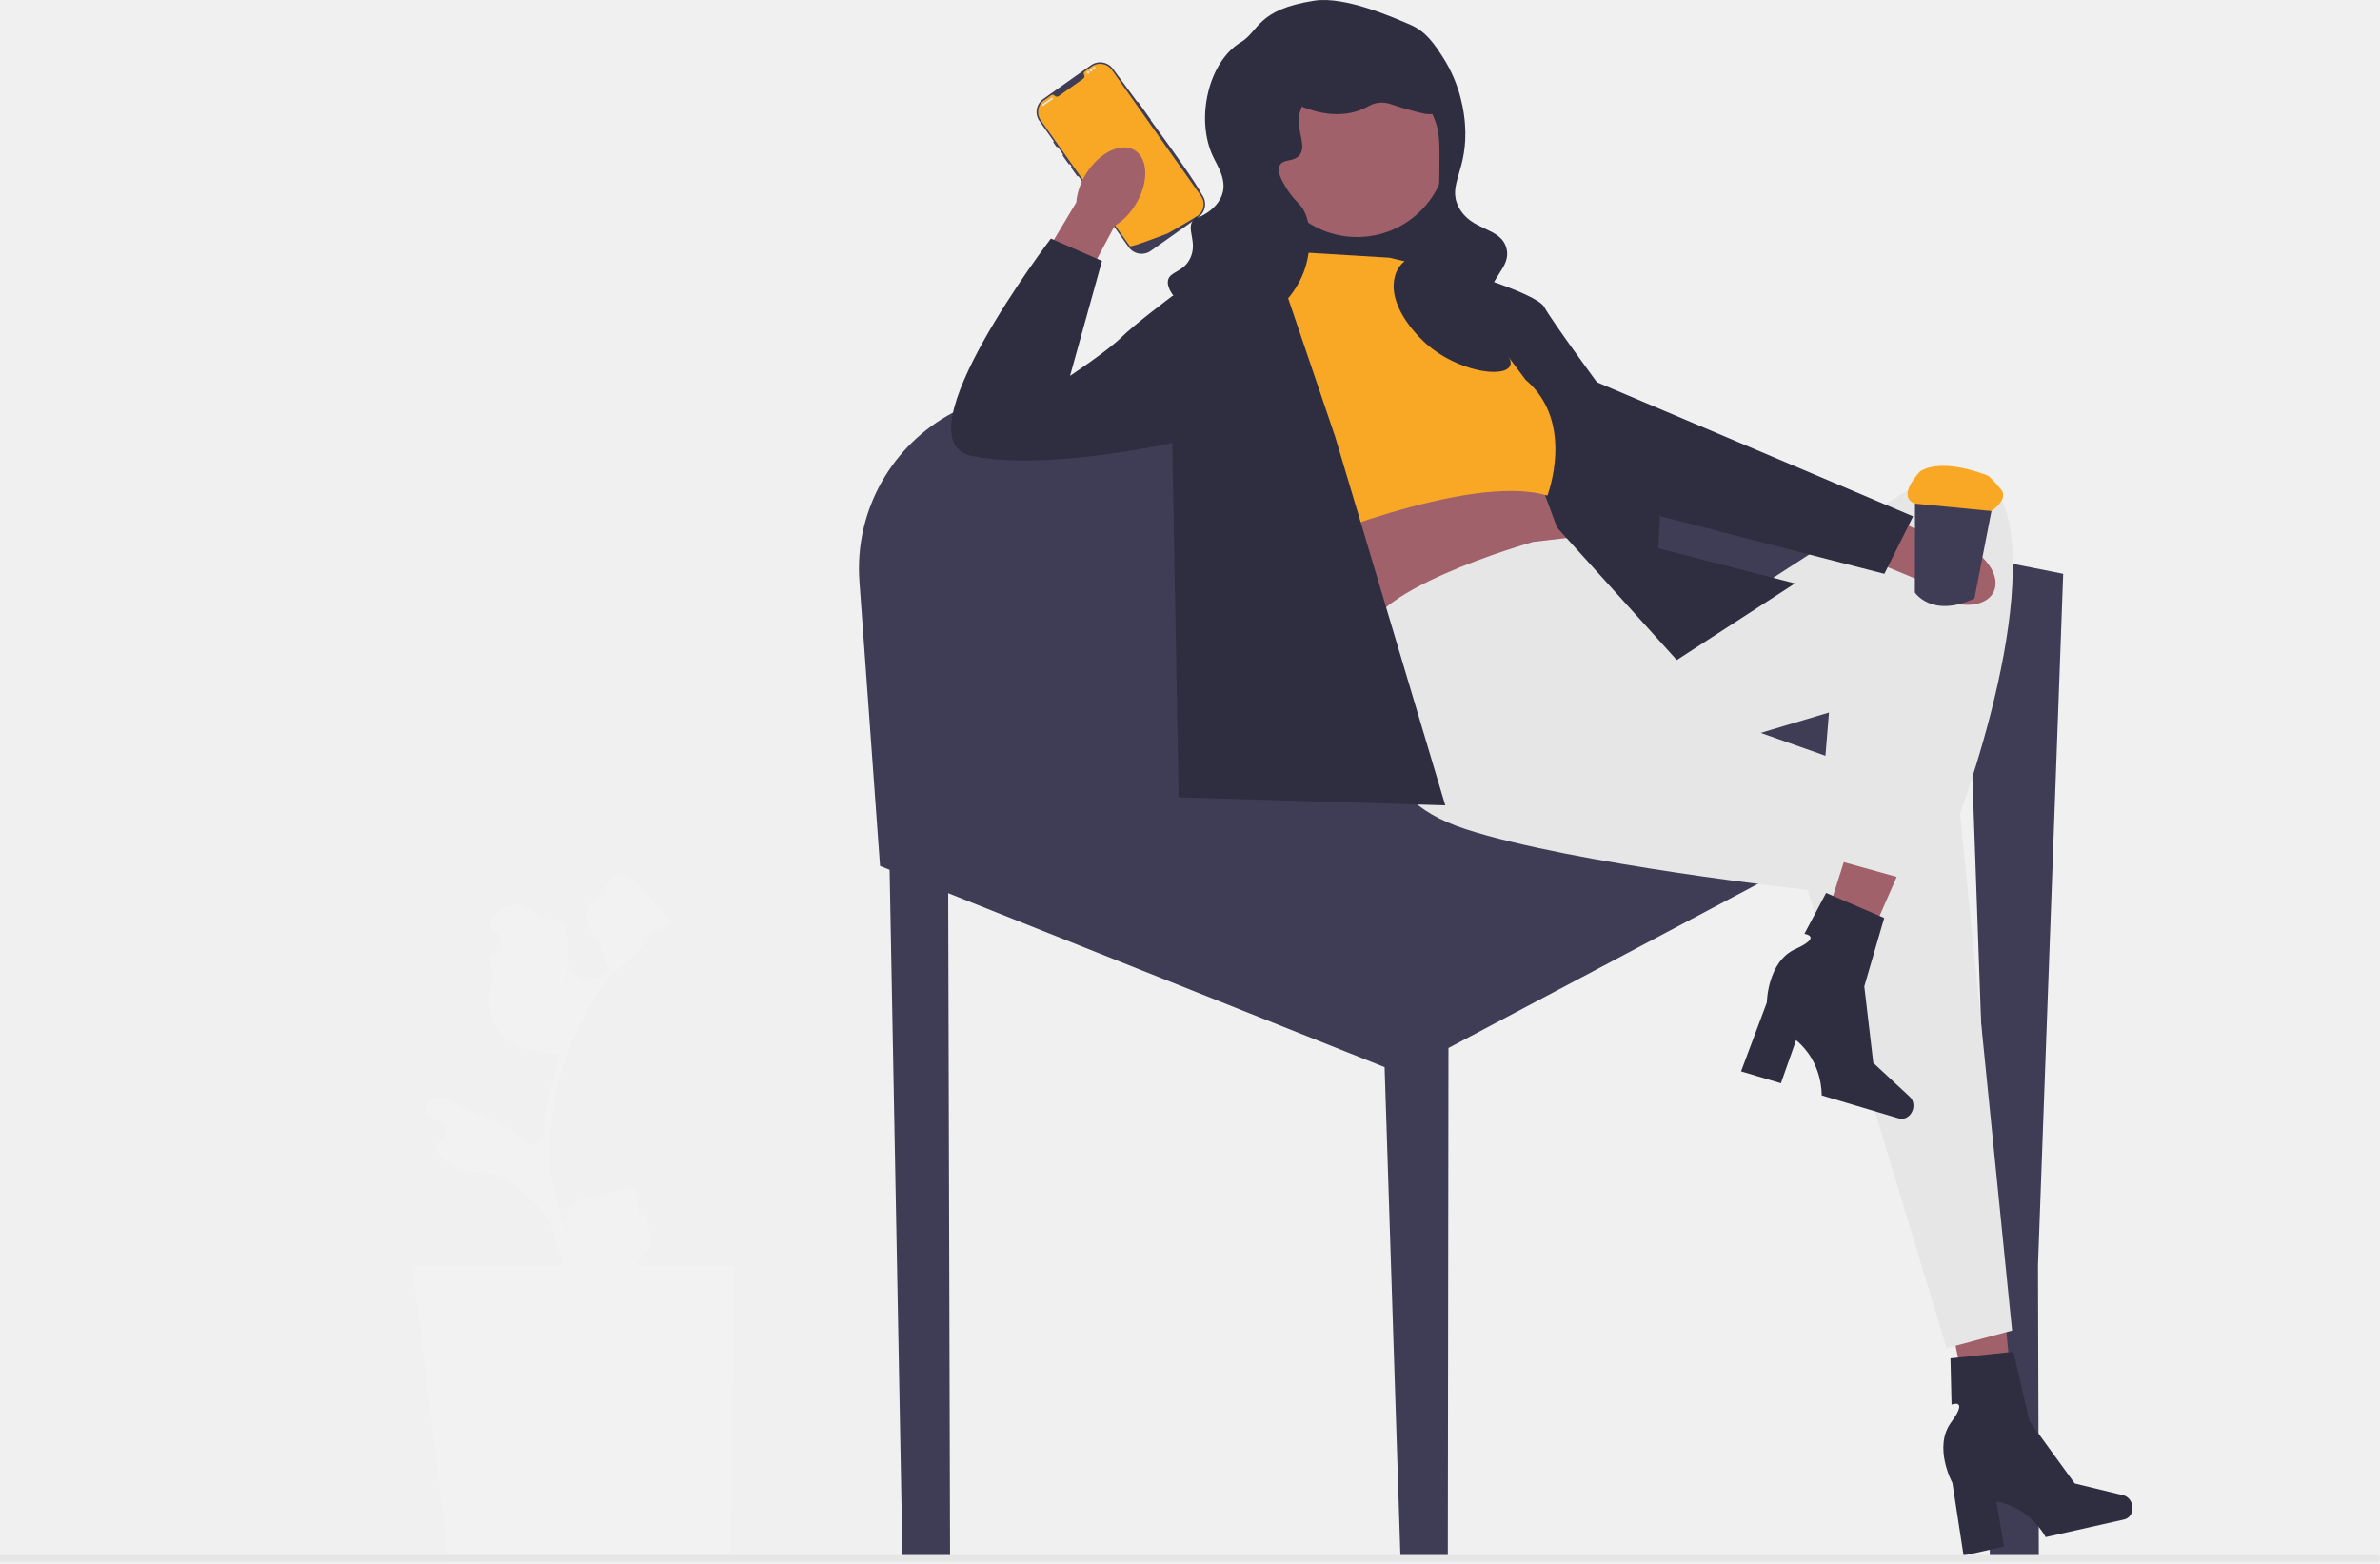
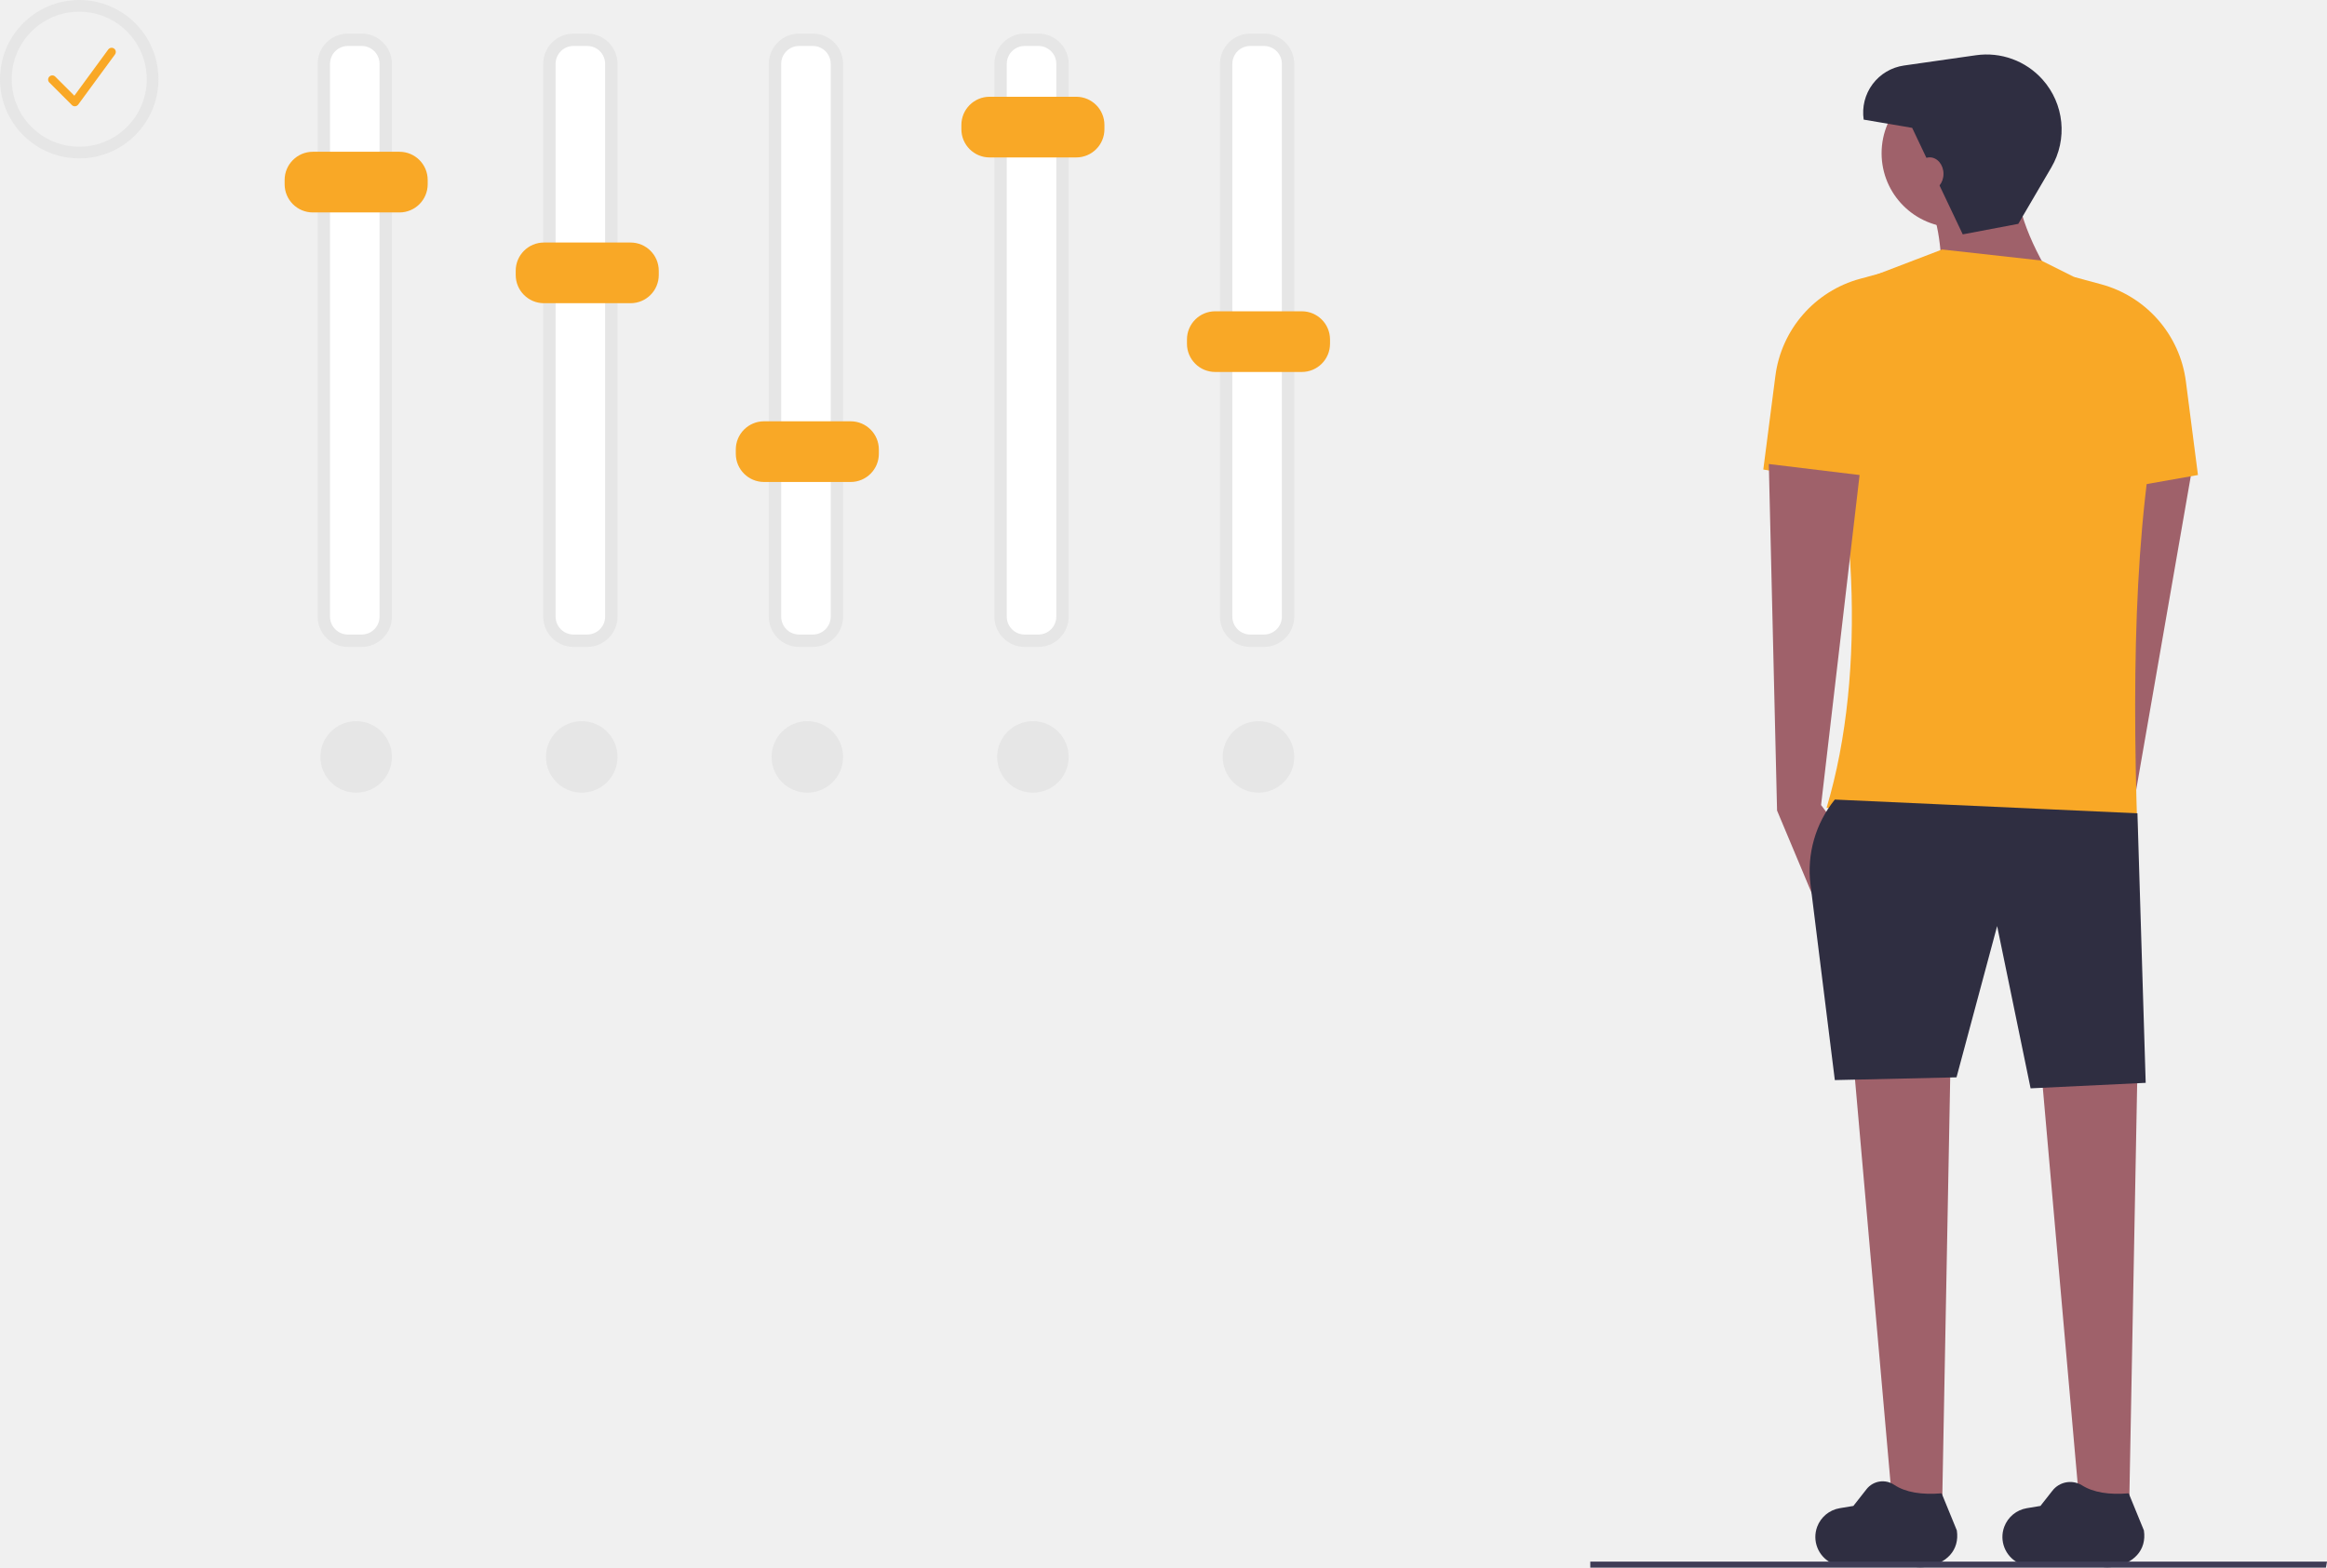
- <svg xmlns="http://www.w3.org/2000/svg" width="583.04" height="383" viewBox="0 0 583.04 383">
-   <path d="M499.437,374.107l.016,6.219v1.314h-12.008v-1.971l-.008-24.321-.016-23.563v-4.326l-.008-17.539-.008-.282-2.089-59.055v-.047l-2.128-60.197v-.008l-.055-1.635-10.365,5.499-12.783,6.782-6.071,3.223-8.668,4.592-14.613,7.76h-.008l-75.788,40.202-.156,123.57v1.314h-11.594l-.047-1.314-3.849-118.877-111.773-44.567-11.828-4.717-5.054-69.757c-1.267-17.484,8.105-33.513,22.937-41.32,3.661-1.924,7.651-3.348,11.891-4.17l17.07-3.309,42.603-8.269,13.784-2.668,18.016-3.497,7.103-1.377,11.68-2.269,1.056-.203,3.293-.641,1.173-.227,1.909-.368,1.346,2.378c.008,0,.008,.008,.008,.016l7.917,14.05,1.424,2.535,.008,.008,6.861,12.165s.008,.008,.008,.016l6.681,11.86,13.111,2.605,6.462,1.283,40.053,7.956,5.28,1.056h.008l13.361,2.652,3.536,.704,16.514,3.278,.125,.023,7.33,1.455,12.345,2.456-6.172,169.334,.117,41.281v.008l.063,22.898Z" fill="#3f3d56" />
-   <g>
-     <path d="M294.509,47.783c-1.752-3.301-6.79-10.365-12.595-18.298-1.08-1.479-2.183-2.981-3.293-4.498-1.979-2.683-3.99-5.413-5.938-8.073-1.244-1.752-3.677-2.167-5.429-.931l-11.672,8.261c-1.752,1.236-2.175,3.669-.931,5.421l3.512,4.968,.923,1.306,1.361,1.924,1.635,2.308v.008l.462,.641,1.627,2.308,.9,1.267,7.878,11.14,3.536,4.999c1.236,1.752,3.669,2.167,5.421,.931l10.154-7.189,1.432-1.009,.086-.063c1.752-1.236,2.175-3.669,.931-5.421Z" fill="#3f3d56" />
-     <path d="M281.899,29.313l-3.043-4.295c-.055-.078-.156-.094-.227-.039l-.008,.008c-.07,.047-.086,.141-.031,.219l3.043,4.303c.047,.07,.149,.086,.227,.039,.023-.016,.039-.039,.055-.063,.023-.055,.023-.117-.016-.172Z" fill="#3f3d56" />
-     <path d="M272.378,17.126l21.831,30.87c1.078,1.525,.773,3.611-.658,4.769l-.001,0c-.021,.017-.042,.034-.065,.051-.038,.03-.077,.059-.118,.087,0,0-.155,.094-.44,.265-.287,.173-.706,.423-1.229,.734-.157,.094-.322,.192-.497,.295-.348,.206-.731,.432-1.142,.673-.164,.097-.333,.196-.507,.297-.885,.518-1.879,1.095-2.933,1.697-.178,.102-.357,.205-.538,.308-.048,.027-9.045,3.509-9.299,3.148l-21.831-30.87c-1.123-1.588-.746-3.784,.842-4.907l1.716-1.214c.274-.194,.646-.136,.863,.121,.015,.017,.03,.033,.046,.049,.244,.24,.631,.253,.911,.055l6.032-4.266c.28-.198,.396-.567,.251-.877-.009-.021-.02-.04-.031-.06-.17-.29-.101-.66,.174-.853l1.716-1.214c1.588-1.123,3.784-.746,4.907,.842Z" fill="#f9a826" />
-     <path d="M259.079,35.782l-.767-1.08c-.031-.047-.086-.078-.149-.07-.023,0-.055,.016-.078,.031-.07,.055-.094,.156-.039,.227l.759,1.08c.055,.07,.156,.094,.235,.039,.023-.016,.039-.039,.047-.07,.023-.047,.023-.11-.008-.156Z" fill="#3f3d56" />
-     <path d="M262.068,40.015l-1.471-2.089c-.039-.047-.094-.07-.149-.063-.031,0-.063,.008-.078,.023-.078,.055-.094,.156-.039,.235l1.471,2.081c.055,.07,.156,.094,.227,.039,.023-.016,.039-.039,.055-.063v-.008c.023-.047,.023-.11-.016-.156Z" fill="#3f3d56" />
-     <path d="M264.156,42.972l-1.471-2.089c-.039-.047-.094-.07-.141-.063-.031,0-.063,.008-.086,.023-.078,.055-.094,.156-.039,.235l1.471,2.081c.055,.07,.156,.094,.227,.039,.023-.016,.047-.039,.055-.07,.023-.047,.023-.11-.016-.156Z" fill="#3f3d56" />
-     <rect x="255.025" y="24.704" width="3.209" height=".411" rx=".206" ry=".206" transform="translate(32.71789 152.7485) rotate(-35.26749)" fill="#e6e6e6" />
-     <circle cx="266.56" cy="17.736" r=".329" fill="#e6e6e6" />
-     <circle cx="267.299" cy="17.213" r=".329" fill="#e6e6e6" />
-     <circle cx="268.038" cy="16.691" r=".329" fill="#e6e6e6" />
-   </g>
-   <rect x="310.249" y="36.15" width="45.373" height="43.026" fill="#2f2e41" />
-   <path d="M278.185,50.115c-1.422,2.309-3.247,4.106-5.132,5.223l-12.155,22.852-10.705-6.102,13.482-22.524c.149-2.186,.931-4.625,2.353-6.934,3.248-5.275,8.602-7.876,11.959-5.809,3.357,2.067,3.445,8.019,.197,13.294h0Z" fill="#a0616a" />
-   <g>
-     <polygon points="484.466 355.941 494.226 353.985 489.823 309.154 475.42 312.039 484.466 355.941" fill="#a0616a" />
-     <path d="M522.33,368.699h0c.369,1.64-.496,3.231-1.931,3.554l-19.269,4.336s-3.611-7.196-12.081-8.736l1.92,11.023-9.94,2.237-2.741-17.802s-4.77-8.781-.326-14.818c4.444-6.037,.121-4.363,.121-4.363l-.269-11.339,15.418-1.614,3.943,17.008,11.094,15.266,11.88,2.876c1.057,.256,1.914,1.188,2.181,2.373h0Z" fill="#2f2e41" />
-   </g>
-   <path d="M316.116,126.504l.782,5.476s16.428,17.993,20.34,25.816l47.452-23.469-8.337-19.557-60.236,11.734Z" fill="#a0616a" />
-   <path d="M375.57,132.763s-44.338,12.517-40.553,25.033c3.785,12.517,6.123,17.657,6.123,17.657,0,0-8.596,19.111,18.002,27.716,26.598,8.605,83.705,14.863,83.705,14.863l34.03,112.258,16.037-4.303-13.019-129.273-63.646-22.491,3.911-23.469-13.299,5.476-22.172-24.537-9.12,1.069Z" fill="#e6e6e6" />
-   <g>
-     <polygon points="441.826 242.204 451.295 245.272 469.385 204.018 455.412 199.488 441.826 242.204" fill="#a0616a" />
-     <path d="M468.609,271.854h0c-.48,1.611-2.013,2.576-3.423,2.155l-18.927-5.644s.37-8.043-6.263-13.529l-3.718,10.553-9.764-2.912,6.318-16.867s.135-9.992,6.964-13.083c6.829-3.092,2.24-3.746,2.24-3.746l5.312-10.022,14.237,6.135-4.881,16.763,2.208,18.742,8.955,8.32c.797,.74,1.088,1.973,.742,3.136l0,0Z" fill="#2f2e41" />
-   </g>
-   <path d="M403.021,157.796l17.14-7.041,39.897-25.816s30.509-24.405,32.856,8.528-19.557,83.782-19.557,83.782l-28.162-7.823,2.861-34.861-36.891,11.001-8.143-27.771Z" fill="#e6e6e6" />
-   <polygon points="359.801 70.839 381.437 129.242 410.773 161.707 439.717 142.932 406.273 134.327 407.16 114.77 359.801 70.839" fill="#2f2e41" />
-   <polygon points="232.74 379.96 232.74 381.64 221.09 381.64 221.06 379.96 217.03 165 232.12 165 232.15 171.03 232.74 379.96" fill="#3f3d56" />
-   <path d="M475.173,146.488c-2.434-1.196-4.395-2.843-5.686-4.613l-23.904-9.929,5.057-11.236,23.703,11.282c2.19-.059,4.692,.488,7.126,1.684,5.56,2.732,8.657,7.815,6.918,11.353-1.739,3.538-7.655,4.191-13.215,1.459h-0Z" fill="#a0616a" />
-   <path d="M348.972,67.833l5.528-2.399s21.852,6.224,23.807,9.788,12.908,18.427,12.908,18.427l77.447,32.856-7.041,14.081-54.76-14.081-29.727-31.292-28.162-27.38Z" fill="#2f2e41" />
-   <path d="M340.367,63.139l-25.816-1.565-13.299,7.041,14.863,65.712s43.771-18.775,62.956-12.908c0,0,6.939-17.979-5.322-28.351l-20.084-26.8-13.299-3.129Z" fill="#f9a826" />
-   <path d="M312.987,65.486l-.249-2.537-25.567,9.578s-9.387,7.041-12.517,10.17-12.517,9.387-12.517,9.387l7.823-28.162-12.517-5.476s-37.55,49.284-19.557,53.196c17.993,3.911,49.284-3.129,49.284-3.129l1.565,86.834,65.321,1.956-26.989-90.354-14.081-41.461Z" fill="#2f2e41" />
-   <circle cx="332.455" cy="35.948" r="22.123" fill="#a0616a" />
-   <path d="M321.983,.165c-14.139,2.188-13.465,7.442-17.993,10.17-7.976,4.805-11.123,18.681-6.911,27.837,1.125,2.446,3.499,5.784,2.347,9.387-.884,2.766-3.433,4.398-3.911,4.694-3.918,2.419-1.359-.459-3.129,1.565-1.954,2.233,1.073,5.388-.782,9.387-1.645,3.546-5.036,3.246-5.476,5.476-.758,3.839,7.946,11.559,17.21,10.952,8.248-.54,14.376-7.514,16.428-14.081,1.375-4.399,1.967-11.966-1.565-15.646-.495-.516-1.85-1.766-3.129-3.911-1.013-1.698-2.346-3.933-1.565-5.476,.832-1.644,3.191-.779,4.694-2.347,2.037-2.127-.383-5.72,0-9.387,.649-6.21,9.448-13.678,18.775-12.517,10.581,1.318,14.462,12.824,14.863,14.081,.832,2.606,.816,5.127,.782,10.17-.048,7.236-.078,11.772-2.347,16.428-3.264,6.697-7.422,5.973-8.605,10.952-1.844,7.762,6.831,15.558,7.823,16.428,7.356,6.449,18.466,8.387,20.34,5.476,1.688-2.624-5.722-6.705-5.476-14.863,.213-7.07,5.935-9.226,4.694-14.081-1.366-5.345-8.655-4.126-11.734-10.17-2.874-5.642,2.423-8.772,1.565-20.34-.182-2.447-.95-9.47-5.476-16.428-1.994-3.065-4.022-6.183-7.823-7.823-4.255-1.836-16.119-7.091-23.598-5.933Z" fill="#2f2e41" />
-   <path d="M312.596,19.722c.574,4.844,7.848,7.218,10.952,7.823,1.315,.256,5.757,1.121,10.17-.782,1.631-.704,2.225-1.34,3.911-1.565,2.283-.304,3.433,.564,7.041,1.565,4.012,1.112,6.018,1.668,7.041,.782,1.672-1.448,.388-6.187-1.565-9.387-3.61-5.918-10.217-7.75-13.299-8.605-3.521-.977-10.666-2.958-17.21,.782-.875,.5-7.624,4.466-7.041,9.387Z" fill="#2f2e41" />
-   <g>
-     <path d="M483.685,146.64c-10.439,4.868-14.589-1.49-14.589-1.49l.004-1.895,.031-24.376c7.271-4.746,19.542,2.147,19.542,2.147l-4.722,24.242-.267,1.371Z" fill="#3f3d56" />
-     <path d="M487.062,116.57s-10.793-4.621-16.623-1.141c0,0-6.079,6.161-1.318,7.952l18.741,1.816s4.262-2.858,2.403-5.209-3.203-3.418-3.203-3.418Z" fill="#f9a826" />
-   </g>
-   <polygon points="101.03 310 110.03 383 179.03 382 179.88 310 101.03 310" fill="#f2f2f2" />
-   <path d="M158.338,297.862c-2.066,.129-3.208-2.437-1.645-3.933l.155-.618c-.02-.049-.041-.098-.061-.148-2.094-4.993-5.844-.28-11.248,.055-7.947,.493-7.828,6.504-4.75,13.532,.836,1.908-6.259-13.486-6.259-23.82,0-2.597,.142-5.193,.433-7.783,.239-2.119,.568-4.224,.995-6.31,2.306-11.277,7.299-22.018,14.5-30.99,3.462-1.892,6.349-4.851,8.093-8.397,.626-1.279,6.009-2.359,6.242-3.761-.394,.052-6.377-6.244-6.08-6.612-.549-.833-1.532-1.247-2.131-2.06-2.982-4.043-7.091-3.337-9.236,2.157-4.582,2.313-4.627,6.148-1.815,9.837,1.789,2.347,2.035,5.522,3.604,8.035-.162,.207-.329,.407-.491,.614-.062,.08-.124,.159-.186,.239-2.533,3.278-7.592,2.438-9.003-1.457-.103-.284-.976,15.106-.319-.823,.657-15.929-5.072-7.82-7.972-11.493-3.464-4.388-10.512-2.394-11.122,3.163-.006,.053-.012,.106-.017,.159,.429,.242,.849,.499,1.26,.771,2.339,1.547,1.53,5.174-1.242,5.601l-.063,.01c.155,1.544,.42,3.074,.807,4.579-3.701,14.312,4.286,19.527,15.693,19.764l.594,.846c-1.08,3.108-1.949,6.291-2.601,9.514-.614,2.99-1.04,6.013-1.279,9.049l-.01,.13c-.198,2.582-3.465,3.681-5.108,1.678-.418-.51-.846-.957-1.277-1.31-4.946-4.063-11.933-5.559-17.268-8.824-2.568-1.572-5.859,.459-5.411,3.437l.022,.143c.794,.323,1.569,.698,2.319,1.117,.429,.242,.85,.499,1.261,.771,2.34,1.548,1.53,5.175-1.243,5.601l-.063,.01c-.045,.006-.084,.013-.129,.019l.041,.097c1.784,4.196,6.047,6.914,10.6,6.665,5.359-.293,12.016,4.188,17.887,12.11l.006,0c1.163,5.064,2.861,10.011,5.044,14.726h18.02c.065-.2,.123-.407,.181-.607-1.666,.103-3.346,.006-4.986-.297,1.337-1.641,2.674-3.294,4.011-4.935,.032-.032,.058-.065,.084-.097,.678-.84,1.363-1.673,2.041-2.512l0-.001c.042-2.578-.267-5.147-.879-7.64l-.001-0Z" fill="#f2f2f2" />
-   <path d="M583.04,381.8h0c0,.464-.376,.84-.84,.84H0v-1.68H582.2c.464,0,.84,.376,.84,.84Z" fill="#e6e6e6" />
+ <svg xmlns="http://www.w3.org/2000/svg" data-name="Layer 1" width="845.871" height="569.989" viewBox="0 0 845.871 569.989">
+   <polygon points="760.114 287.832 752.997 294.857 762.452 319.527 775.643 292.177 797.249 168.007 764.02 167.081 760.114 287.832" fill="#9f616a" />
+   <polygon points="705.966 547.714 687.966 547.714 673.966 388.714 708.966 388.714 705.966 547.714" fill="#9f616a" />
+   <polygon points="773.966 547.714 755.966 547.714 741.966 388.714 776.966 388.714 773.966 547.714" fill="#9f616a" />
+   <path d="M937.09,733.461l-26.28-.14a10.602,10.602,0,0,1-5.186-13.206h0a10.602,10.602,0,0,1,8.184-6.735l4.964-.827,4.326-5.505a8.19,8.19,0,0,1,10.758-2c4.149,2.634,9.904,3.511,17,2.922l5.523,13.486c1.094,7.296-3.901,12.109-11.188,13.259h0A13.431,13.431,0,0,1,937.09,733.461Z" transform="translate(-177.0646 -165.0054)" fill="#2f2e41" />
+   <path d="M869.09,733.461l-26.28-.14a10.602,10.602,0,0,1-5.186-13.206h0a10.602,10.602,0,0,1,8.184-6.735l4.964-.827,4.81-6.121a7.459,7.459,0,0,1,10.017-1.551c4.167,2.763,10.014,3.69,17.257,3.089l5.523,13.486c1.094,7.296-3.901,12.109-11.188,13.259h0A13.431,13.431,0,0,1,869.09,733.461Z" transform="translate(-177.0646 -165.0054)" fill="#2f2e41" />
+   <circle cx="710.966" cy="55.714" r="27" fill="#9f616a" />
+   <path d="M927.03,272.719l-44,3c.156-14.239-.466-27.136-4-35l31-10C910.328,243.257,916.905,257.505,927.03,272.719Z" transform="translate(-177.0646 -165.0054)" fill="#9f616a" />
+   <path d="M954.03,467.719l-113-9c15.077-50.26,10.359-116.074-5-165.416a28.472,28.472,0,0,1,18.289-26.588L883.03,255.719l36,4,30.356,15.178a27.716,27.716,0,0,1,15.316,25.309C953.292,345.838,951.918,404.513,954.03,467.719Z" transform="translate(-177.0646 -165.0054)" fill="#f9a826" />
+   <path d="M869.03,344.719l-51-9L822.42,301.698a42.203,42.203,0,0,1,30.845-35.34l9.766-2.639Z" transform="translate(-177.0646 -165.0054)" fill="#f9a826" />
+   <polygon points="661.966 292.714 667.966 300.714 658.966 325.714 645.966 294.714 642.966 168.714 675.966 172.714 661.966 292.714" fill="#9f616a" />
+   <path d="M925.03,346.719l51-9-4.39-34.021a42.203,42.203,0,0,0-30.845-35.34l-9.766-2.639Z" transform="translate(-177.0646 -165.0054)" fill="#f9a826" />
+   <path d="M957.03,558.719l-41.839,2-12.161-59-14.768,55-44.232,1-8.842-71.066a41.097,41.097,0,0,1,8.842-30.934v0l110,5Z" transform="translate(-177.0646 -165.0054)" fill="#2f2e41" />
+   <path d="M890.53,250.219l20.19-3.823,12.011-20.519a27.28,27.28,0,0,0-3.194-31.95l0,0a27.28,27.28,0,0,0-24.207-8.837l-26.167,3.738a17.279,17.279,0,0,0-14.644,19.668l17.625,2.999Z" transform="translate(-177.0646 -165.0054)" fill="#2f2e41" />
+   <ellipse cx="701.466" cy="63.214" rx="5" ry="6" fill="#9f616a" />
+   <path d="M303.53,177.219a11.012,11.012,0,0,0-11,11v201a11.012,11.012,0,0,0,11,11h5a11.012,11.012,0,0,0,11-11v-201a11.012,11.012,0,0,0-11-11Z" transform="translate(-177.0646 -165.0054)" fill="#e6e6e6" />
+   <path d="M303.53,181.719a6.508,6.508,0,0,0-6.5,6.5v201a6.508,6.508,0,0,0,6.5,6.5h5a6.508,6.508,0,0,0,6.5-6.5v-201a6.508,6.508,0,0,0-6.5-6.5Z" transform="translate(-177.0646 -165.0054)" fill="#fff" />
+   <path d="M385.53,177.219a11.012,11.012,0,0,0-11,11v201a11.012,11.012,0,0,0,11,11h5a11.012,11.012,0,0,0,11-11v-201a11.012,11.012,0,0,0-11-11Z" transform="translate(-177.0646 -165.0054)" fill="#e6e6e6" />
+   <path d="M385.53,181.719a6.508,6.508,0,0,0-6.5,6.5v201a6.508,6.508,0,0,0,6.5,6.5h5a6.508,6.508,0,0,0,6.5-6.5v-201a6.508,6.508,0,0,0-6.5-6.5Z" transform="translate(-177.0646 -165.0054)" fill="#fff" />
+   <path d="M467.53,177.219a11.012,11.012,0,0,0-11,11v201a11.012,11.012,0,0,0,11,11h5a11.012,11.012,0,0,0,11-11v-201a11.012,11.012,0,0,0-11-11Z" transform="translate(-177.0646 -165.0054)" fill="#e6e6e6" />
+   <path d="M467.53,181.719a6.508,6.508,0,0,0-6.5,6.5v201a6.508,6.508,0,0,0,6.5,6.5h5a6.508,6.508,0,0,0,6.5-6.5v-201a6.508,6.508,0,0,0-6.5-6.5Z" transform="translate(-177.0646 -165.0054)" fill="#fff" />
+   <path d="M549.53,177.219a11.012,11.012,0,0,0-11,11v201a11.012,11.012,0,0,0,11,11h5a11.012,11.012,0,0,0,11-11v-201a11.012,11.012,0,0,0-11-11Z" transform="translate(-177.0646 -165.0054)" fill="#e6e6e6" />
+   <path d="M549.53,181.719a6.508,6.508,0,0,0-6.5,6.5v201a6.508,6.508,0,0,0,6.5,6.5h5a6.508,6.508,0,0,0,6.5-6.5v-201a6.508,6.508,0,0,0-6.5-6.5Z" transform="translate(-177.0646 -165.0054)" fill="#fff" />
+   <path d="M631.53,177.219a11.012,11.012,0,0,0-11,11v201a11.012,11.012,0,0,0,11,11h5a11.012,11.012,0,0,0,11-11v-201a11.012,11.012,0,0,0-11-11Z" transform="translate(-177.0646 -165.0054)" fill="#e6e6e6" />
+   <path d="M631.53,181.719a6.508,6.508,0,0,0-6.5,6.5v201a6.508,6.508,0,0,0,6.5,6.5h5a6.508,6.508,0,0,0,6.5-6.5v-201a6.508,6.508,0,0,0-6.5-6.5Z" transform="translate(-177.0646 -165.0054)" fill="#fff" />
+   <path d="M322.288,242.249H290.773a10.254,10.254,0,0,1-10.242-10.242v-1.576a10.254,10.254,0,0,1,10.242-10.242H322.288a10.254,10.254,0,0,1,10.242,10.242v1.576A10.254,10.254,0,0,1,322.288,242.249Z" transform="translate(-177.0646 -165.0054)" fill="#f9a826" />
+   <path d="M406.288,275.249H374.773a10.254,10.254,0,0,1-10.242-10.242v-1.576a10.254,10.254,0,0,1,10.242-10.242H406.288a10.254,10.254,0,0,1,10.242,10.242v1.576A10.254,10.254,0,0,1,406.288,275.249Z" transform="translate(-177.0646 -165.0054)" fill="#f9a826" />
+   <path d="M486.288,340.249H454.773a10.254,10.254,0,0,1-10.242-10.242v-1.576a10.254,10.254,0,0,1,10.242-10.242H486.288a10.254,10.254,0,0,1,10.242,10.242v1.576A10.254,10.254,0,0,1,486.288,340.249Z" transform="translate(-177.0646 -165.0054)" fill="#f9a826" />
+   <path d="M568.288,222.249H536.773a10.254,10.254,0,0,1-10.242-10.242v-1.576a10.254,10.254,0,0,1,10.242-10.242H568.288a10.254,10.254,0,0,1,10.242,10.242v1.576A10.254,10.254,0,0,1,568.288,222.249Z" transform="translate(-177.0646 -165.0054)" fill="#f9a826" />
+   <path d="M650.288,300.249H618.773a10.254,10.254,0,0,1-10.242-10.242v-1.576a10.254,10.254,0,0,1,10.242-10.242H650.288a10.254,10.254,0,0,1,10.242,10.242v1.576A10.254,10.254,0,0,1,650.288,300.249Z" transform="translate(-177.0646 -165.0054)" fill="#f9a826" />
+   <polygon points="845.475 569.989 578.074 569.989 578.074 567.804 845.871 567.804 845.475 569.989" fill="#3f3d56" />
+   <circle cx="129.466" cy="275.214" r="13" fill="#e6e6e6" />
+   <circle cx="211.466" cy="275.214" r="13" fill="#e6e6e6" />
+   <circle cx="293.466" cy="275.214" r="13" fill="#e6e6e6" />
+   <circle cx="375.466" cy="275.214" r="13" fill="#e6e6e6" />
+   <circle cx="457.466" cy="275.214" r="13" fill="#e6e6e6" />
+   <path d="M205.861,165.005a28.796,28.796,0,1,0,28.796,28.796A28.796,28.796,0,0,0,205.861,165.005Zm0,53.338a24.542,24.542,0,1,1,24.542-24.542A24.542,24.542,0,0,1,205.861,218.344Z" transform="translate(-177.0646 -165.0054)" fill="#e6e6e6" />
+   <path d="M204.27,203.65a1.518,1.518,0,0,1-1.074-.445L194.991,195a1.519,1.519,0,0,1,2.148-2.148l6.952,6.952,12.323-16.804a1.519,1.519,0,0,1,2.451,1.797l-13.37,18.232a1.521,1.521,0,0,1-1.11.617C204.347,203.649,204.308,203.65,204.27,203.65Z" transform="translate(-177.0646 -165.0054)" fill="#f9a826" />
</svg>
